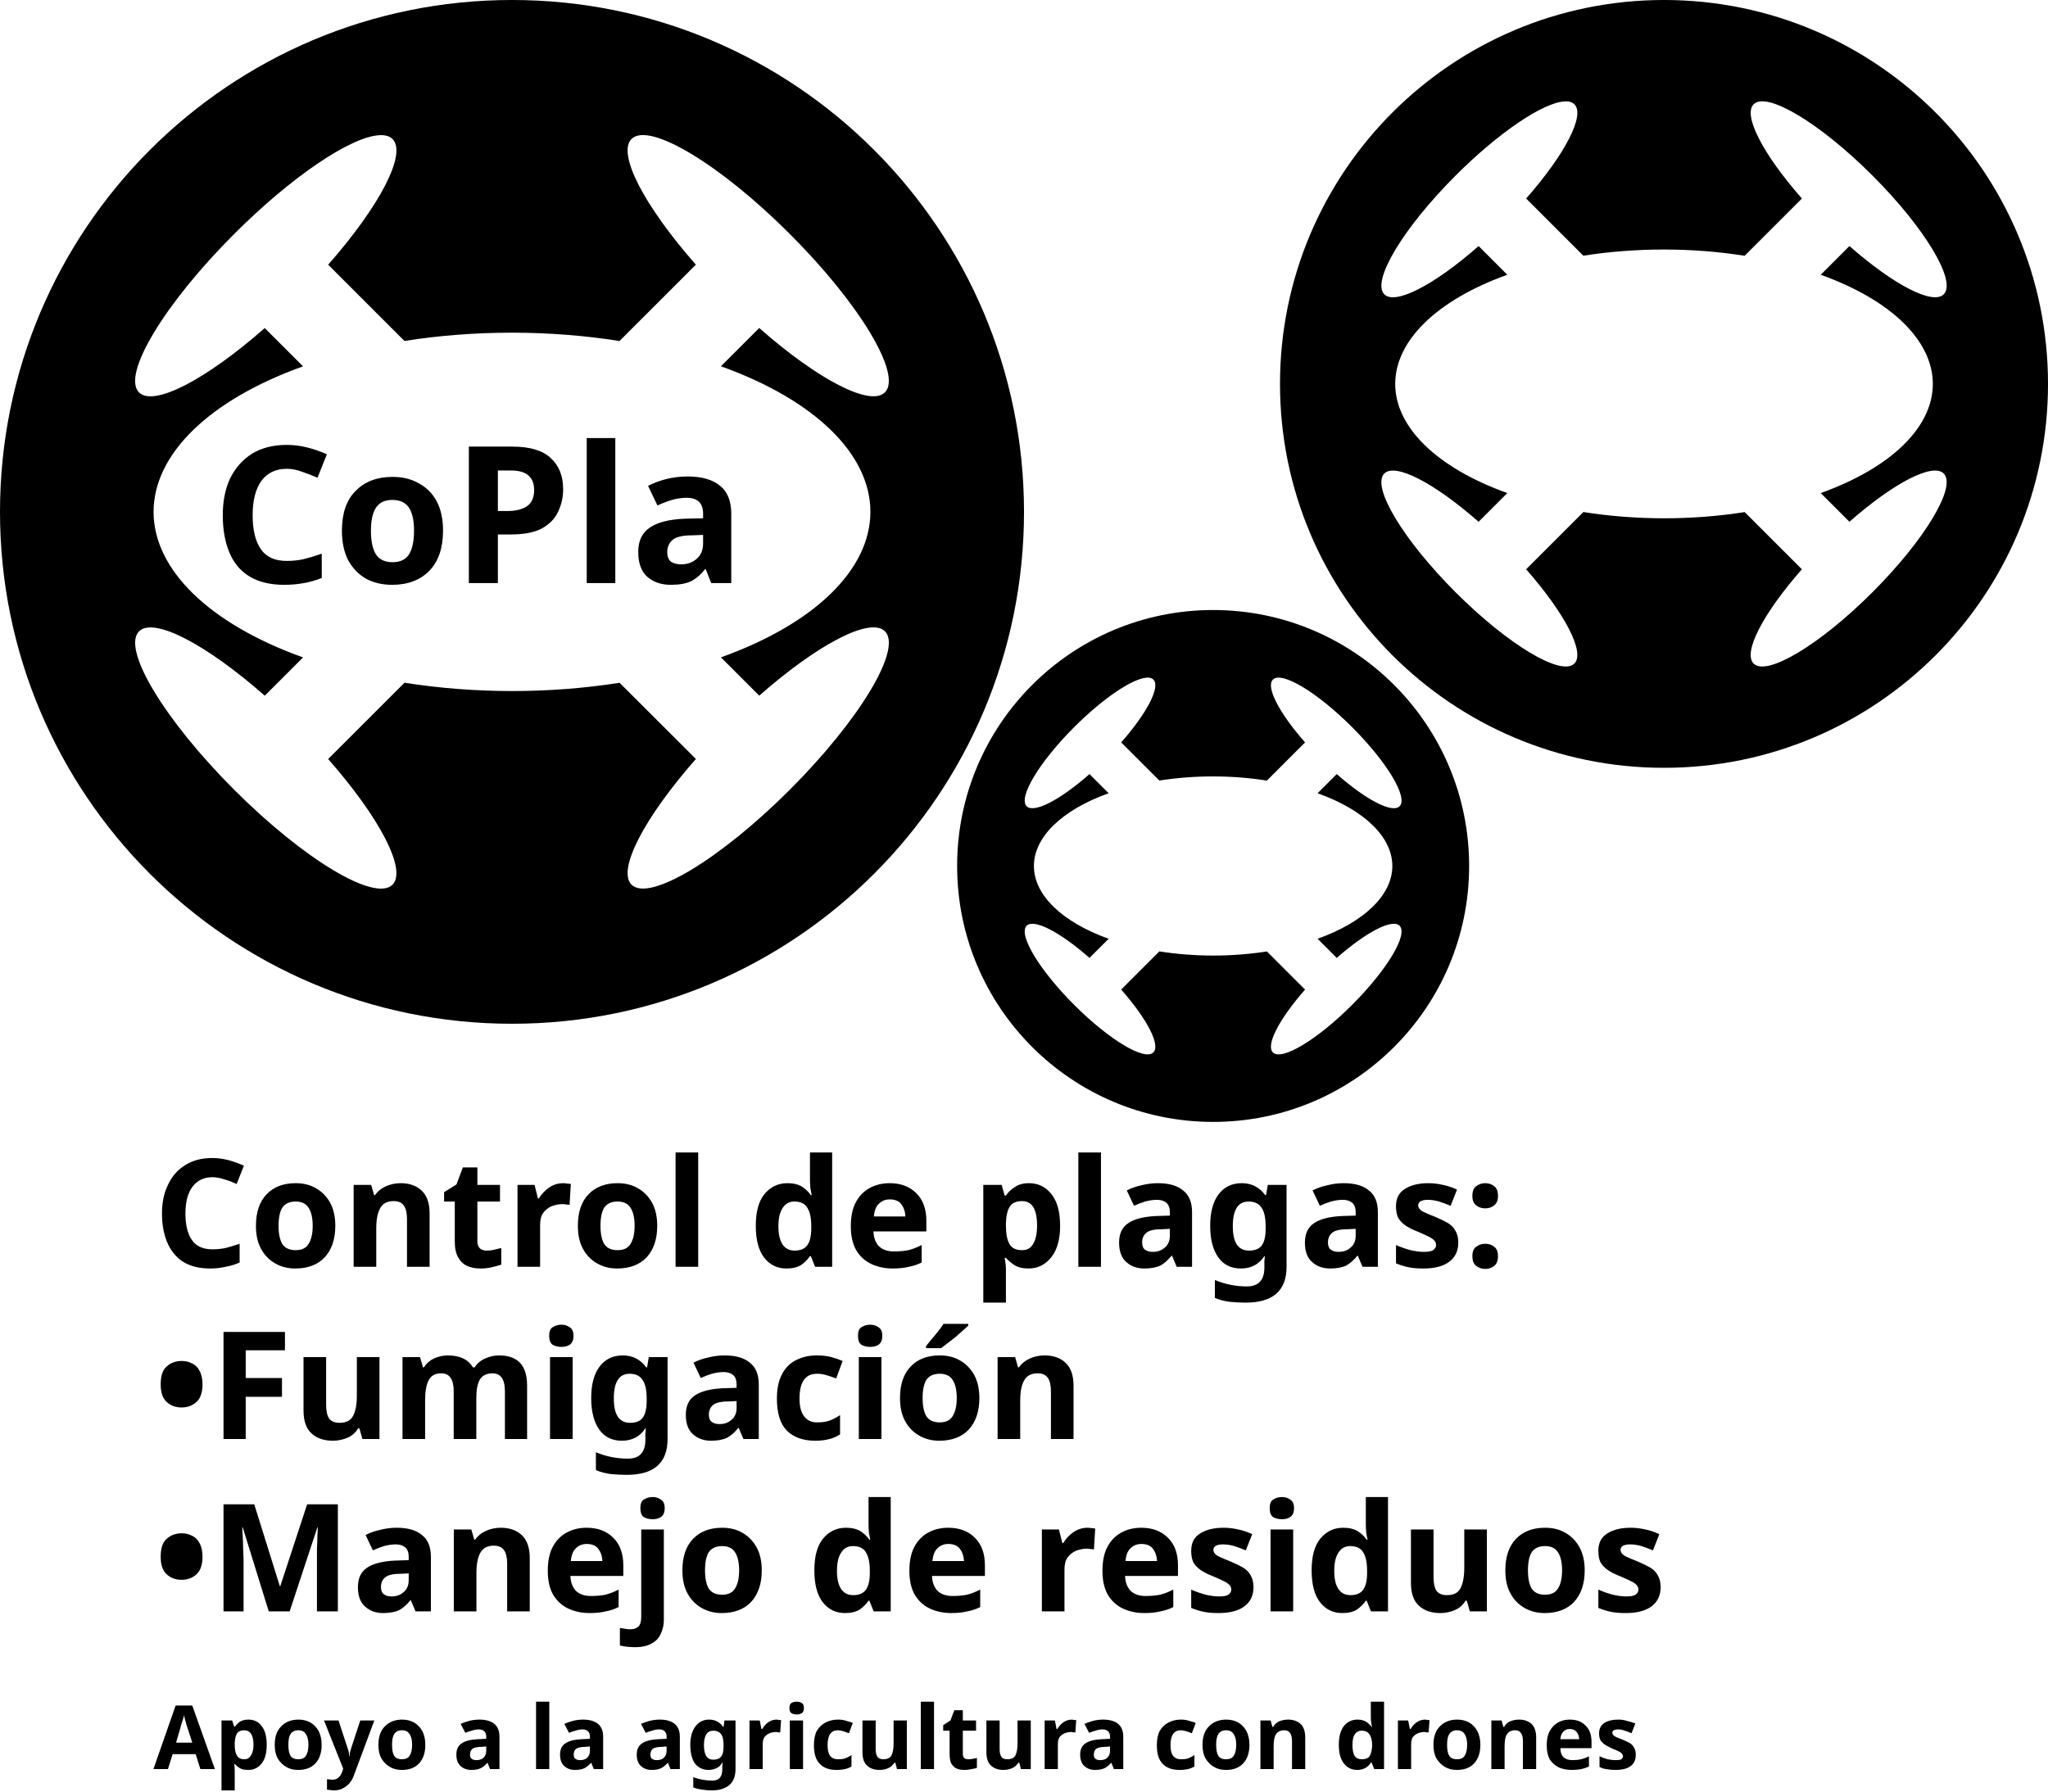
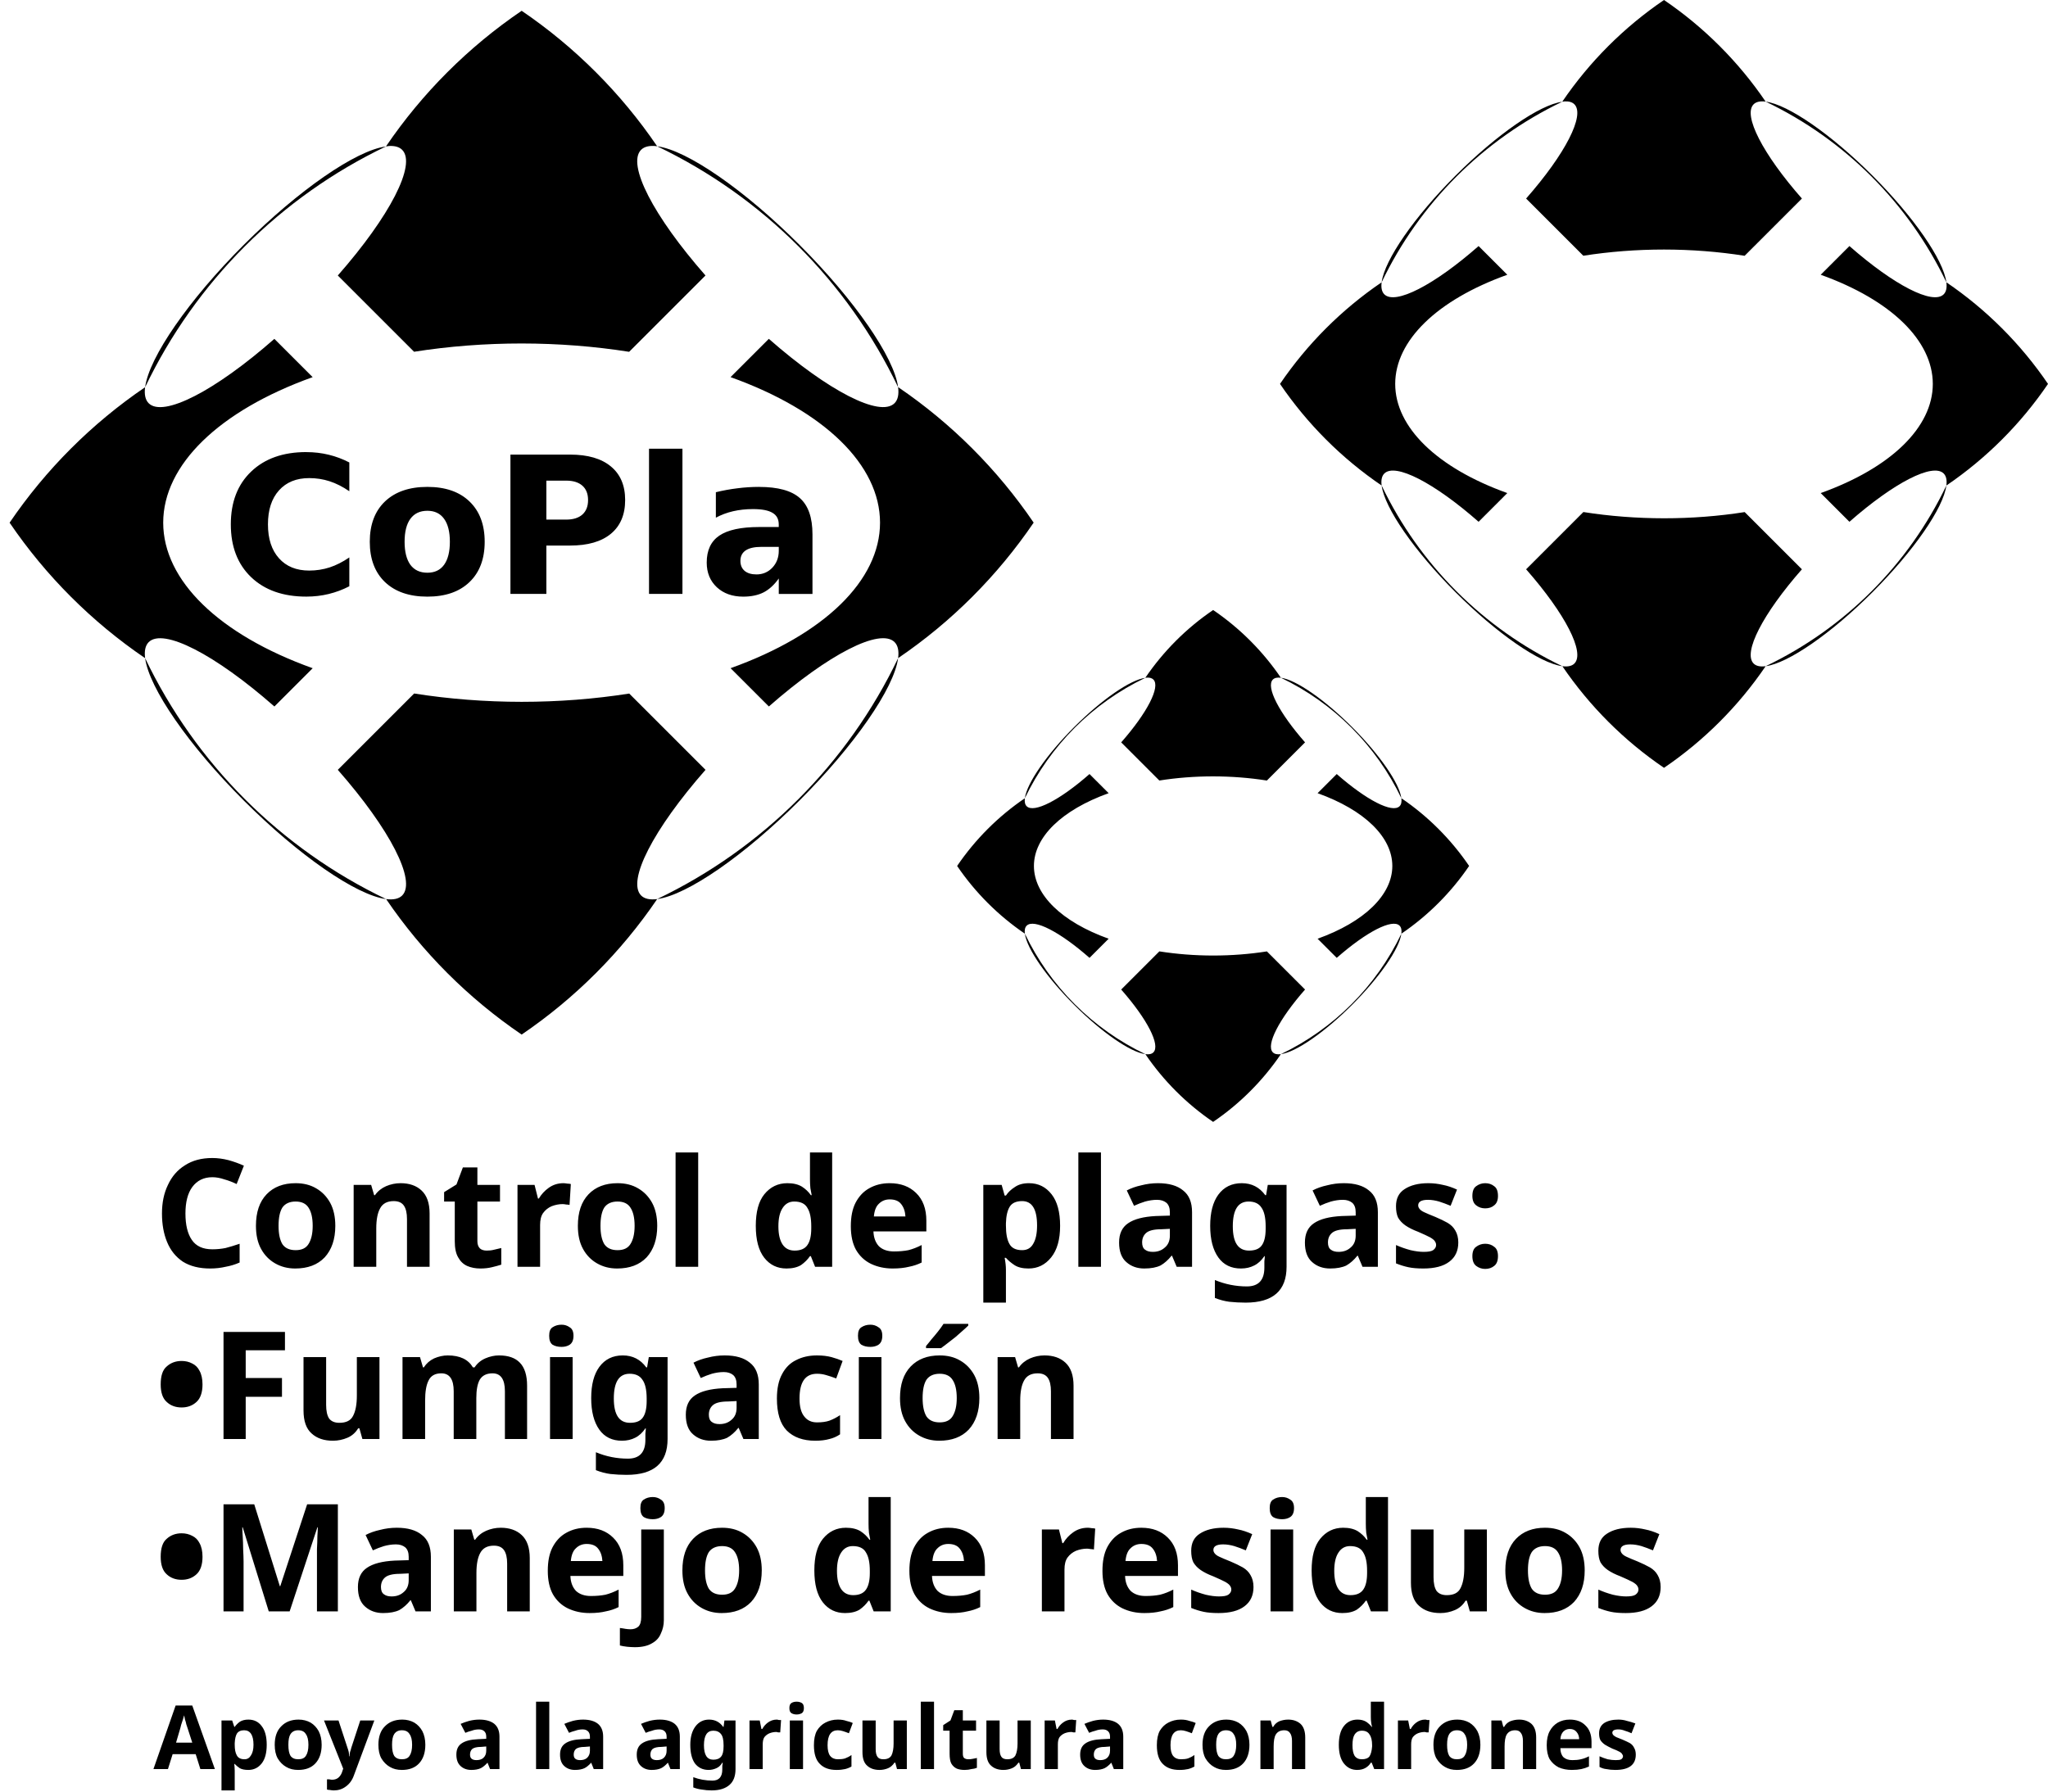
<svg xmlns="http://www.w3.org/2000/svg" width="400" height="350" viewBox="0 0 105.833 92.604" version="1.1" id="svg5">
  <defs id="defs2">
    <rect x="497.485" y="220.351" width="247.075" height="169.718" id="rect126830" />
  </defs>
  <g id="layer1">
    <g id="g79" transform="matrix(0.3527778,0,0,-0.3527778,5.306925,8.592166)">
      <g id="g81" transform="matrix(4,0,0,4,44.44871,-72.28309)">
        <g id="g83">
          <text xml:space="preserve" style="font-size:1.25px;line-height:1.25;font-family:sans-serif;stroke-width:0.188" x="-20.61" y="-30.46" id="text59482" transform="scale(1,-1)">
            <tspan id="tspan59480" style="stroke-width:0.188" x="-20.61" y="-30.46" />
          </text>
          <text xml:space="preserve" style="font-style:normal;font-variant:normal;font-weight:normal;font-stretch:normal;font-size:5.5px;line-height:1.05;font-family:NimbusSanL;-inkscape-font-specification:NimbusSanL;stroke-width:0.188" x="-9.253" y="22.242" id="text86136-3" transform="scale(1,-0.9999997)">
            <tspan style="font-style:normal;font-variant:normal;font-weight:bold;font-stretch:normal;font-size:5.5px;font-family:FontAwesome;-inkscape-font-specification:'FontAwesome Bold';stroke-width:0.188" x="-9.253" y="22.242" id="tspan92298-4">Control de plagas:</tspan>
            <tspan style="font-style:normal;font-variant:normal;font-weight:bold;font-stretch:normal;font-size:5.5px;font-family:FontAwesome;-inkscape-font-specification:'FontAwesome Bold';stroke-width:0.188" x="-9.253" y="28.552" id="tspan207536">•Fumigación </tspan>
            <tspan style="font-style:normal;font-variant:normal;font-weight:bold;font-stretch:normal;font-size:5.5px;font-family:FontAwesome;-inkscape-font-specification:'FontAwesome Bold';stroke-width:0.188" x="-9.253" y="34.863" id="tspan47103">•Manejo de residuos</tspan>
            <tspan style="font-style:normal;font-variant:normal;font-weight:bold;font-stretch:normal;font-size:3.25px;font-family:FontAwesome;-inkscape-font-specification:'FontAwesome Bold';stroke-width:0.188" x="-9.253" y="40.638" id="tspan54673">Apoyo a la agricultura con drones </tspan>
            <tspan style="font-style:normal;font-variant:normal;font-weight:bold;font-stretch:normal;font-size:3.25px;font-family:FontAwesome;-inkscape-font-specification:'FontAwesome Bold';stroke-width:0.188" x="-9.253" y="46.413" id="tspan45163" />
            <tspan style="font-style:normal;font-variant:normal;font-weight:bold;font-stretch:normal;font-size:5.5px;font-family:FontAwesome;-inkscape-font-specification:'FontAwesome Bold';stroke-width:0.188" x="-9.253" y="52.188" id="tspan197802" />
          </text>
          <text xml:space="preserve" transform="matrix(0.1875,0,0,-0.1875,-14.87299,24.15971)" id="text126828" style="font-size:16px;line-height:1.25;font-family:sans-serif;white-space:pre;shape-inside:url(#rect126830)" />
-           <text xml:space="preserve" style="font-style:normal;font-variant:normal;font-weight:normal;font-stretch:normal;font-size:7px;line-height:0.85;font-family:NimbusSanL;-inkscape-font-specification:NimbusSanL;fill:#000000;stroke-width:0.188" x="-7.122" y="-2.8" id="text86136" transform="scale(0.999999,-1.000001)">
-             <tspan style="font-style:normal;font-variant:normal;font-weight:bold;font-stretch:normal;font-size:7px;font-family:fon;-inkscape-font-specification:'fon Bold';fill:#000000;stroke-width:0.188" x="-7.122" y="-2.8" id="tspan92298">CoPla</tspan>
-           </text>
-           <path id="path35108" style="fill:#000000;stroke-width:0.141" d="m 46.065,24.16 a 14.063,14.063 0 0 1 -14.063,-14.062 14.063,14.063 0 0 1 14.063,-14.063 14.063,14.063 0 0 1 14.062,14.063 14.063,14.063 0 0 1 -14.062,14.062 z m -3.641,-3.714 a 4.922,1.23 45 0 0 0.36,-0.106 4.922,1.23 45 0 0 -1.768,-3.452 l 2.095,-2.095 a 9.844,4.922 0 0 0 2.954,0.227 9.844,4.922 0 0 0 2.953,-0.229 l 2.097,2.097 a 1.23,4.922 45 0 0 -1.768,3.452 1.23,4.922 45 0 0 4.351,-2.61 1.23,4.922 45 0 0 2.61,-4.351 1.23,4.922 45 0 0 -3.452,1.768 l -1.052,-1.052 a 9.844,4.922 0 0 0 4.105,-3.998 9.844,4.922 0 0 0 -4.105,-3.998 l 1.051,-1.051 A 4.922,1.23 45 0 0 56.307,6.816 4.922,1.23 45 0 0 53.697,2.465 4.922,1.23 45 0 0 49.346,-0.145 4.922,1.23 45 0 0 51.114,3.307 L 49.019,5.402 A 9.844,4.922 0 0 0 46.065,5.175 9.844,4.922 0 0 0 43.112,5.404 L 41.015,3.307 A 1.23,4.922 45 0 0 42.783,-0.145 1.23,4.922 45 0 0 38.432,2.465 1.23,4.922 45 0 0 35.822,6.816 1.23,4.922 45 0 0 39.274,5.047 L 40.326,6.099 a 9.844,4.922 0 0 0 -4.105,3.998 9.844,4.922 0 0 0 4.105,3.998 l -1.051,1.051 a 4.922,1.23 45 0 0 -3.452,-1.768 4.922,1.23 45 0 0 2.61,4.351 4.922,1.23 45 0 0 3.991,2.716 z" />
-           <path id="path35108-0" style="fill:#000000;stroke-width:0.094" d="m 29.553,1.815 a 9.375,9.375 0 0 1 -9.375,-9.375 9.375,9.375 0 0 1 9.375,-9.375 9.375,9.375 0 0 1 9.375,9.375 9.375,9.375 0 0 1 -9.375,9.375 z m -2.428,-2.476 a 3.281,0.82 45 0 0 0.24,-0.071 3.281,0.82 45 0 0 -1.179,-2.302 l 1.397,-1.397 a 6.563,3.281 0 0 0 1.97,0.151 6.563,3.281 0 0 0 1.969,-0.153 l 1.398,1.398 a 0.82,3.281 45 0 0 -1.179,2.301 0.82,3.281 45 0 0 2.9,-1.74 0.82,3.281 45 0 0 1.74,-2.9 0.82,3.281 45 0 0 -2.301,1.179 l -0.701,-0.701 a 6.563,3.281 0 0 0 2.737,-2.665 6.563,3.281 0 0 0 -2.737,-2.666 l 0.701,-0.701 a 3.281,0.82 45 0 0 2.301,1.179 3.281,0.82 45 0 0 -1.74,-2.9 3.281,0.82 45 0 0 -2.9,-1.74 3.281,0.82 45 0 0 1.179,2.301 l -1.397,1.397 a 6.563,3.281 0 0 0 -1.97,-0.151 6.563,3.281 0 0 0 -1.969,0.153 l -1.398,-1.398 a 0.82,3.281 45 0 0 1.179,-2.302 0.82,3.281 45 0 0 -2.9,1.74 0.82,3.281 45 0 0 -1.74,2.9 0.82,3.281 45 0 0 2.301,-1.179 l 0.701,0.701 a 6.563,3.281 0 0 0 -2.737,2.665 6.563,3.281 0 0 0 2.737,2.666 l -0.701,0.701 a 3.281,0.82 45 0 0 -2.301,-1.179 3.281,0.82 45 0 0 1.74,2.9 3.281,0.82 45 0 0 2.661,1.811 z" />
-           <path id="path35108-0-9" style="fill:#000000;stroke-width:0.188" d="M 3.877,24.16 A 18.75,18.75 0 0 1 -14.873,5.41 18.75,18.75 0 0 1 3.877,-13.34 18.75,18.75 0 0 1 22.627,5.41 18.75,18.75 0 0 1 3.877,24.16 Z m -4.855,-4.952 a 6.563,1.641 45 0 0 0.48,-0.141 6.563,1.641 45 0 0 -2.357,-4.603 l 2.793,-2.793 a 13.125,6.563 0 0 0 3.939,0.303 13.125,6.563 0 0 0 3.937,-0.305 l 2.796,2.796 a 1.641,6.563 45 0 0 -2.358,4.603 1.641,6.563 45 0 0 5.801,-3.48 1.641,6.563 45 0 0 3.48,-5.801 1.641,6.563 45 0 0 -4.603,2.358 l -1.402,-1.402 a 13.125,6.563 0 0 0 5.474,-5.331 13.125,6.563 0 0 0 -5.473,-5.331 l 1.402,-1.402 a 6.563,1.641 45 0 0 4.603,2.358 6.563,1.641 45 0 0 -3.48,-5.801 6.563,1.641 45 0 0 -5.801,-3.48 6.563,1.641 45 0 0 2.358,4.603 L 7.816,-0.85 A 13.125,6.563 0 0 0 3.877,-1.153 13.125,6.563 0 0 0 -0.06,-0.848 L -2.856,-3.643 a 1.641,6.563 45 0 0 2.357,-4.603 1.641,6.563 45 0 0 -5.801,3.48 1.641,6.563 45 0 0 -3.48,5.801 1.641,6.563 45 0 0 4.603,-2.358 l 1.402,1.402 a 13.125,6.563 0 0 0 -5.474,5.331 13.125,6.563 0 0 0 5.473,5.331 l -1.402,1.402 a 6.563,1.641 45 0 0 -4.603,-2.358 6.563,1.641 45 0 0 3.48,5.801 6.563,1.641 45 0 0 5.321,3.621 z" />
+           <path id="path35108" style="fill:#000000;stroke-width:0.75" d="M 325 0 A 75 -75 0 0 0 305.123 19.877 A 6.562 26.25 45 0 1 305.58 19.809 A 6.562 26.25 45 0 1 307.498 20.375 A 6.562 26.25 45 0 1 298.068 38.787 L 309.242 49.961 A 52.5 -26.25 0 0 1 325 48.75 A 52.5 -26.25 0 0 1 340.748 49.971 L 351.934 38.787 A 26.25 6.562 45 0 1 342.502 20.375 A 26.25 6.562 45 0 1 344.85 19.85 A 75 -75 0 0 0 325 0 z M 344.85 19.85 A 75 -75 0 0 1 380.148 55.148 A 26.25 6.562 45 0 0 365.705 34.295 A 26.25 6.562 45 0 0 344.85 19.85 z M 380.148 55.148 A 26.25 6.562 45 0 1 379.625 57.498 A 26.25 6.562 45 0 1 361.215 48.068 L 355.605 53.676 A 52.5 -26.25 0 0 1 377.5 75 A 52.5 -26.25 0 0 1 355.607 96.326 L 361.215 101.934 A 6.562 26.25 45 0 1 379.625 92.502 A 6.562 26.25 45 0 1 380.148 94.852 A 75 -75 0 0 0 400 75 A 75 -75 0 0 0 380.148 55.148 z M 380.148 94.852 A 75 -75 0 0 1 344.852 130.148 A 6.562 26.25 45 0 0 365.705 115.705 A 6.562 26.25 45 0 0 380.148 94.852 z M 344.852 130.148 A 6.562 26.25 45 0 1 342.502 129.625 A 6.562 26.25 45 0 1 351.934 111.215 L 340.758 100.039 A 52.5 -26.25 0 0 1 325 101.25 A 52.5 -26.25 0 0 1 309.252 100.029 L 298.068 111.213 A 26.25 6.562 45 0 1 307.498 129.625 A 26.25 6.562 45 0 1 305.148 130.148 A 75 -75 0 0 0 325 150 A 75 -75 0 0 0 344.852 130.148 z M 305.148 130.148 A 75 -75 0 0 1 269.85 94.85 A 26.25 6.562 45 0 0 284.295 115.705 A 26.25 6.562 45 0 0 305.148 130.148 z M 269.85 94.85 A 26.25 6.562 45 0 1 270.375 92.502 A 26.25 6.562 45 0 1 288.787 101.934 L 294.395 96.324 A 52.5 -26.25 0 0 1 272.5 75 A 52.5 -26.25 0 0 1 294.395 53.676 L 288.787 48.068 A 6.562 26.25 45 0 1 270.375 57.498 A 6.562 26.25 45 0 1 269.85 55.15 A 75 -75 0 0 0 250 75 A 75 -75 0 0 0 269.85 94.85 z M 269.85 55.15 A 75 -75 0 0 1 305.123 19.877 A 6.562 26.25 45 0 0 284.295 34.295 A 6.562 26.25 45 0 0 269.85 55.15 z " transform="matrix(0.1875,0,0,-0.1875,-14.87299,24.15971)" />
+           <path id="path35108-0" style="fill:#000000;stroke-width:0.5" d="M 236.938 119.17 A 50 -50 0 0 0 223.686 132.422 A 4.375 17.5 45 0 1 223.99 132.377 A 4.375 17.5 45 0 1 225.27 132.754 A 4.375 17.5 45 0 1 218.982 145.029 L 226.432 152.479 A 35 -17.5 0 0 1 236.938 151.67 A 35 -17.5 0 0 1 247.436 152.484 L 254.893 145.027 A 17.5 4.375 45 0 1 248.605 132.754 A 17.5 4.375 45 0 1 250.172 132.404 A 50 -50 0 0 0 236.938 119.17 z M 250.172 132.404 A 50 -50 0 0 1 273.703 155.936 A 17.5 4.375 45 0 0 264.074 142.033 A 17.5 4.375 45 0 0 250.172 132.404 z M 273.703 155.936 A 17.5 4.375 45 0 1 273.354 157.502 A 17.5 4.375 45 0 1 261.08 151.215 L 257.34 154.955 A 35 -17.5 0 0 1 271.938 169.17 A 35 -17.5 0 0 1 257.342 183.387 L 261.08 187.125 A 4.375 17.5 45 0 1 273.354 180.838 A 4.375 17.5 45 0 1 273.703 182.404 A 50 -50 0 0 0 286.938 169.17 A 50 -50 0 0 0 273.703 155.936 z M 273.703 182.404 A 50 -50 0 0 1 250.172 205.936 A 4.375 17.5 45 0 0 264.074 196.307 A 4.375 17.5 45 0 0 273.703 182.404 z M 250.172 205.936 A 4.375 17.5 45 0 1 248.605 205.588 A 4.375 17.5 45 0 1 254.893 193.312 L 247.441 185.863 A 35 -17.5 0 0 1 236.938 186.67 A 35 -17.5 0 0 1 226.438 185.857 L 218.982 193.312 A 17.5 4.375 45 0 1 225.27 205.588 A 17.5 4.375 45 0 1 223.703 205.936 A 50 -50 0 0 0 236.938 219.17 A 50 -50 0 0 0 250.172 205.936 z M 223.703 205.936 A 50 -50 0 0 1 200.168 182.4 A 17.5 4.375 45 0 0 209.801 196.307 A 17.5 4.375 45 0 0 223.703 205.936 z M 200.168 182.4 A 17.5 4.375 45 0 1 200.52 180.838 A 17.5 4.375 45 0 1 212.795 187.125 L 216.533 183.387 A 35 -17.5 0 0 1 201.938 169.17 A 35 -17.5 0 0 1 216.533 154.953 L 212.795 151.215 A 4.375 17.5 45 0 1 200.52 157.502 A 4.375 17.5 45 0 1 200.168 155.941 A 50 -50 0 0 0 186.938 169.17 A 50 -50 0 0 0 200.168 182.4 z M 223.686 132.422 A 4.375 17.5 45 0 0 209.801 142.033 A 4.375 17.5 45 0 0 200.168 155.939 A 50 -50 0 0 1 223.686 132.422 z " transform="matrix(0.1875,0,0,-0.1875,-14.87299,24.15971)" />
+           <g id="g30" transform="translate(37.92263,6.017192)">
+             <path id="text86136" style="font-style:normal;font-variant:normal;font-weight:normal;font-stretch:normal;font-size:7px;line-height:0.85;font-family:NimbusSanL;-inkscape-font-specification:NimbusSanL;fill:#000000;stroke-width:0.188" d="m -33.693,17.747 a 18.75,18.75 0 0 1 -4.969,-4.969 6.563,1.641 45 0 0 0.114,0.017 6.563,1.641 45 0 0 0.48,-0.141 6.563,1.641 45 0 0 -2.357,-4.603 l 2.793,-2.793 a 13.125,6.563 0 0 0 3.939,0.303 13.125,6.563 0 0 0 3.937,-0.305 l 2.796,2.796 a 1.641,6.563 45 0 0 -2.358,4.603 1.641,6.563 45 0 0 0.587,0.131 18.75,18.75 0 0 1 -4.962,4.962 z m 4.962,-4.962 a 18.75,18.75 0 0 0 8.825,-8.825 1.641,6.563 45 0 1 -3.611,5.213 1.641,6.563 45 0 1 -5.214,3.612 z m 8.825,-8.825 a 1.641,6.563 45 0 0 -0.131,-0.587 1.641,6.563 45 0 0 -4.603,2.358 l -1.402,-1.402 a 13.125,6.563 0 0 0 5.474,-5.331 13.125,6.563 0 0 0 -5.473,-5.331 l 1.402,-1.402 a 6.563,1.641 45 0 0 4.603,2.358 6.563,1.641 45 0 0 0.131,-0.587 18.75,18.75 0 0 1 4.963,4.963 18.75,18.75 0 0 1 -4.963,4.963 z m 0,-9.926 a 18.75,18.75 0 0 0 -8.824,-8.824 6.563,1.641 45 0 1 5.213,3.611 6.563,1.641 45 0 1 3.611,5.213 z m -8.824,-8.824 a 6.563,1.641 45 0 0 -0.587,0.131 6.563,1.641 45 0 0 2.358,4.603 l -2.794,2.794 a 13.125,6.563 0 0 0 -3.939,-0.303 13.125,6.563 0 0 0 -3.937,0.305 l -2.796,-2.796 a 1.641,6.563 45 0 0 2.357,-4.603 1.641,6.563 45 0 0 -0.587,-0.131 18.75,18.75 0 0 1 4.963,-4.963 18.75,18.75 0 0 1 4.963,4.963 z m -9.926,0 a 18.75,18.75 0 0 0 -8.825,8.825 1.641,6.563 45 0 1 3.612,-5.214 1.641,6.563 45 0 1 5.213,-3.611 z m -8.825,8.825 a 1.641,6.563 45 0 0 0.131,0.587 1.641,6.563 45 0 0 4.603,-2.358 l 1.402,1.402 a 13.125,6.563 0 0 0 -5.474,5.331 13.125,6.563 0 0 0 5.473,5.331 l -1.402,1.402 a 6.563,1.641 45 0 0 -4.603,-2.358 6.563,1.641 45 0 0 -0.131,0.587 18.75,18.75 0 0 1 -4.962,-4.962 18.75,18.75 0 0 1 4.962,-4.962 z m 0,9.924 a 18.75,18.75 0 0 0 8.819,8.819 6.563,1.641 45 0 1 -5.207,-3.605 6.563,1.641 45 0 1 -3.612,-5.214 z m 18.453,-2.253 v -5.318 h 1.224 V 1.706 Z M -41.578,1.583 c -0.85,0 -1.523,-0.238 -2.02,-0.714 -0.497,-0.474 -0.745,-1.119 -0.745,-1.935 0,-0.813 0.248,-1.458 0.745,-1.934 0.497,-0.474 1.17,-0.711 2.02,-0.711 0.285,0 0.558,0.032 0.82,0.096 0.262,0.064 0.514,0.158 0.755,0.283 v 1.056 c -0.244,-0.166 -0.484,-0.288 -0.721,-0.365 -0.237,-0.077 -0.486,-0.116 -0.749,-0.116 -0.469,0 -0.839,0.15 -1.107,0.451 -0.269,0.301 -0.403,0.714 -0.403,1.241 0,0.529 0.134,0.944 0.403,1.244 0.269,0.301 0.638,0.451 1.107,0.451 0.262,0 0.512,-0.039 0.749,-0.116 0.237,-0.077 0.478,-0.199 0.721,-0.365 V 1.203 c -0.242,0.125 -0.493,0.22 -0.755,0.283 -0.262,0.064 -0.535,0.096 -0.82,0.096 z m 7.475,-0.092 v -5.103 h 1.316 v 1.771 h 0.868 c 0.649,0 1.147,0.144 1.494,0.431 0.349,0.289 0.523,0.702 0.523,1.237 0,0.533 -0.174,0.943 -0.523,1.23 -0.346,0.289 -0.844,0.434 -1.494,0.434 z m 1.316,-0.954 h 0.728 c 0.255,0 0.452,-0.062 0.591,-0.185 0.139,-0.123 0.208,-0.299 0.208,-0.527 0,-0.228 -0.069,-0.404 -0.208,-0.53 -0.139,-0.123 -0.336,-0.185 -0.591,-0.185 h -0.728 z m -4.358,-0.229 c -0.661,0 -1.178,-0.178 -1.552,-0.533 -0.371,-0.355 -0.557,-0.848 -0.557,-1.477 0,-0.629 0.186,-1.121 0.557,-1.477 0.374,-0.355 0.891,-0.533 1.552,-0.533 0.659,0 1.173,0.178 1.542,0.533 0.371,0.355 0.557,0.848 0.557,1.477 0,0.629 -0.186,1.121 -0.557,1.477 -0.369,0.355 -0.883,0.533 -1.542,0.533 z m 12.148,0 c -0.264,0 -0.529,-0.017 -0.793,-0.051 -0.264,-0.032 -0.528,-0.08 -0.79,-0.144 v -0.933 c 0.194,0.105 0.403,0.183 0.629,0.236 0.226,0.052 0.469,0.079 0.731,0.079 0.324,0 0.562,-0.045 0.714,-0.137 0.153,-0.089 0.229,-0.23 0.229,-0.424 v -0.096 h -0.721 c -0.661,0 -1.146,-0.105 -1.456,-0.315 -0.308,-0.21 -0.461,-0.539 -0.461,-0.988 0,-0.369 0.123,-0.67 0.369,-0.902 0.248,-0.23 0.571,-0.345 0.967,-0.345 0.294,0 0.543,0.053 0.749,0.157 0.205,0.107 0.39,0.277 0.554,0.509 v -0.567 h 1.234 v 2.184 c 0,0.613 -0.154,1.055 -0.461,1.326 -0.305,0.273 -0.803,0.41 -1.494,0.41 z m -12.148,-0.875 c 0.267,0 0.471,-0.098 0.612,-0.294 0.141,-0.194 0.212,-0.474 0.212,-0.841 0,-0.367 -0.071,-0.648 -0.212,-0.844 -0.141,-0.194 -0.345,-0.29 -0.612,-0.29 -0.271,0 -0.478,0.097 -0.622,0.29 -0.141,0.196 -0.212,0.477 -0.212,0.844 0,0.367 0.071,0.647 0.212,0.841 0.144,0.196 0.351,0.294 0.622,0.294 z M -24.912,-1.89 h 0.636 v -0.14 c 0,-0.248 -0.079,-0.455 -0.236,-0.622 -0.157,-0.164 -0.351,-0.246 -0.581,-0.246 -0.185,0 -0.33,0.043 -0.434,0.13 -0.103,0.089 -0.154,0.211 -0.154,0.366 0,0.169 0.064,0.296 0.192,0.383 0.13,0.087 0.322,0.13 0.578,0.13 z" />
+           </g>
        </g>
      </g>
    </g>
  </g>
</svg>
